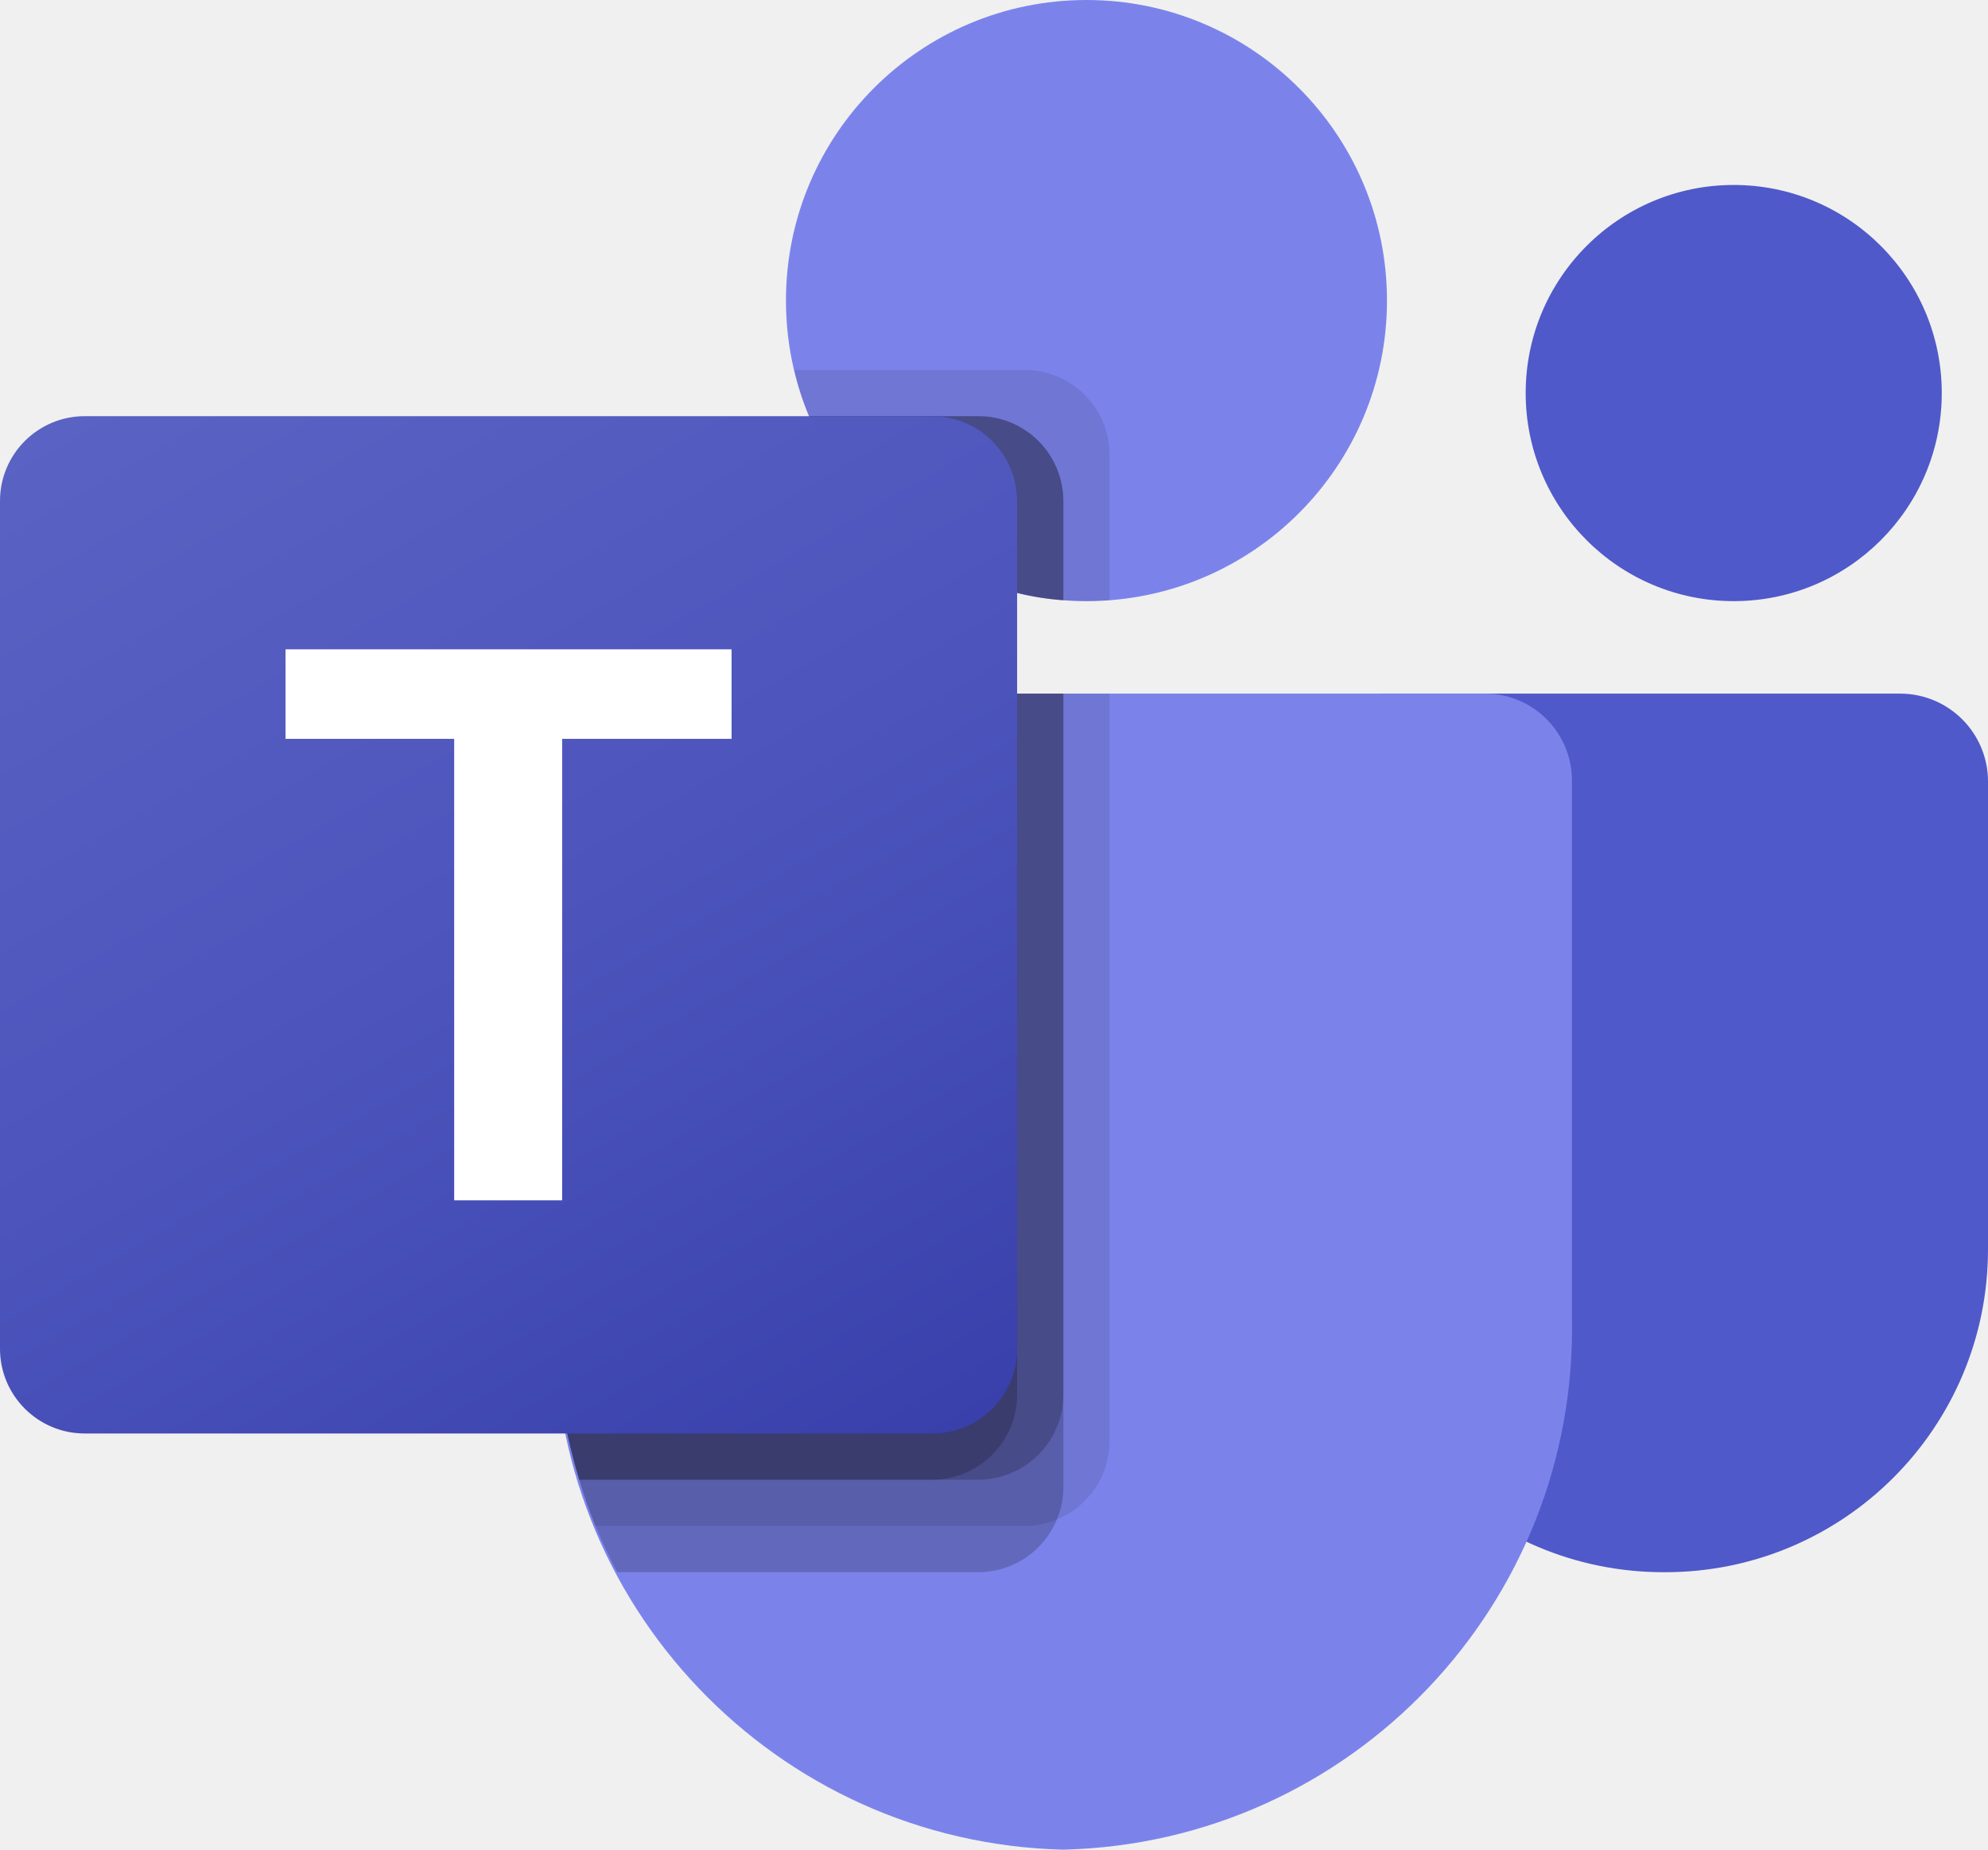
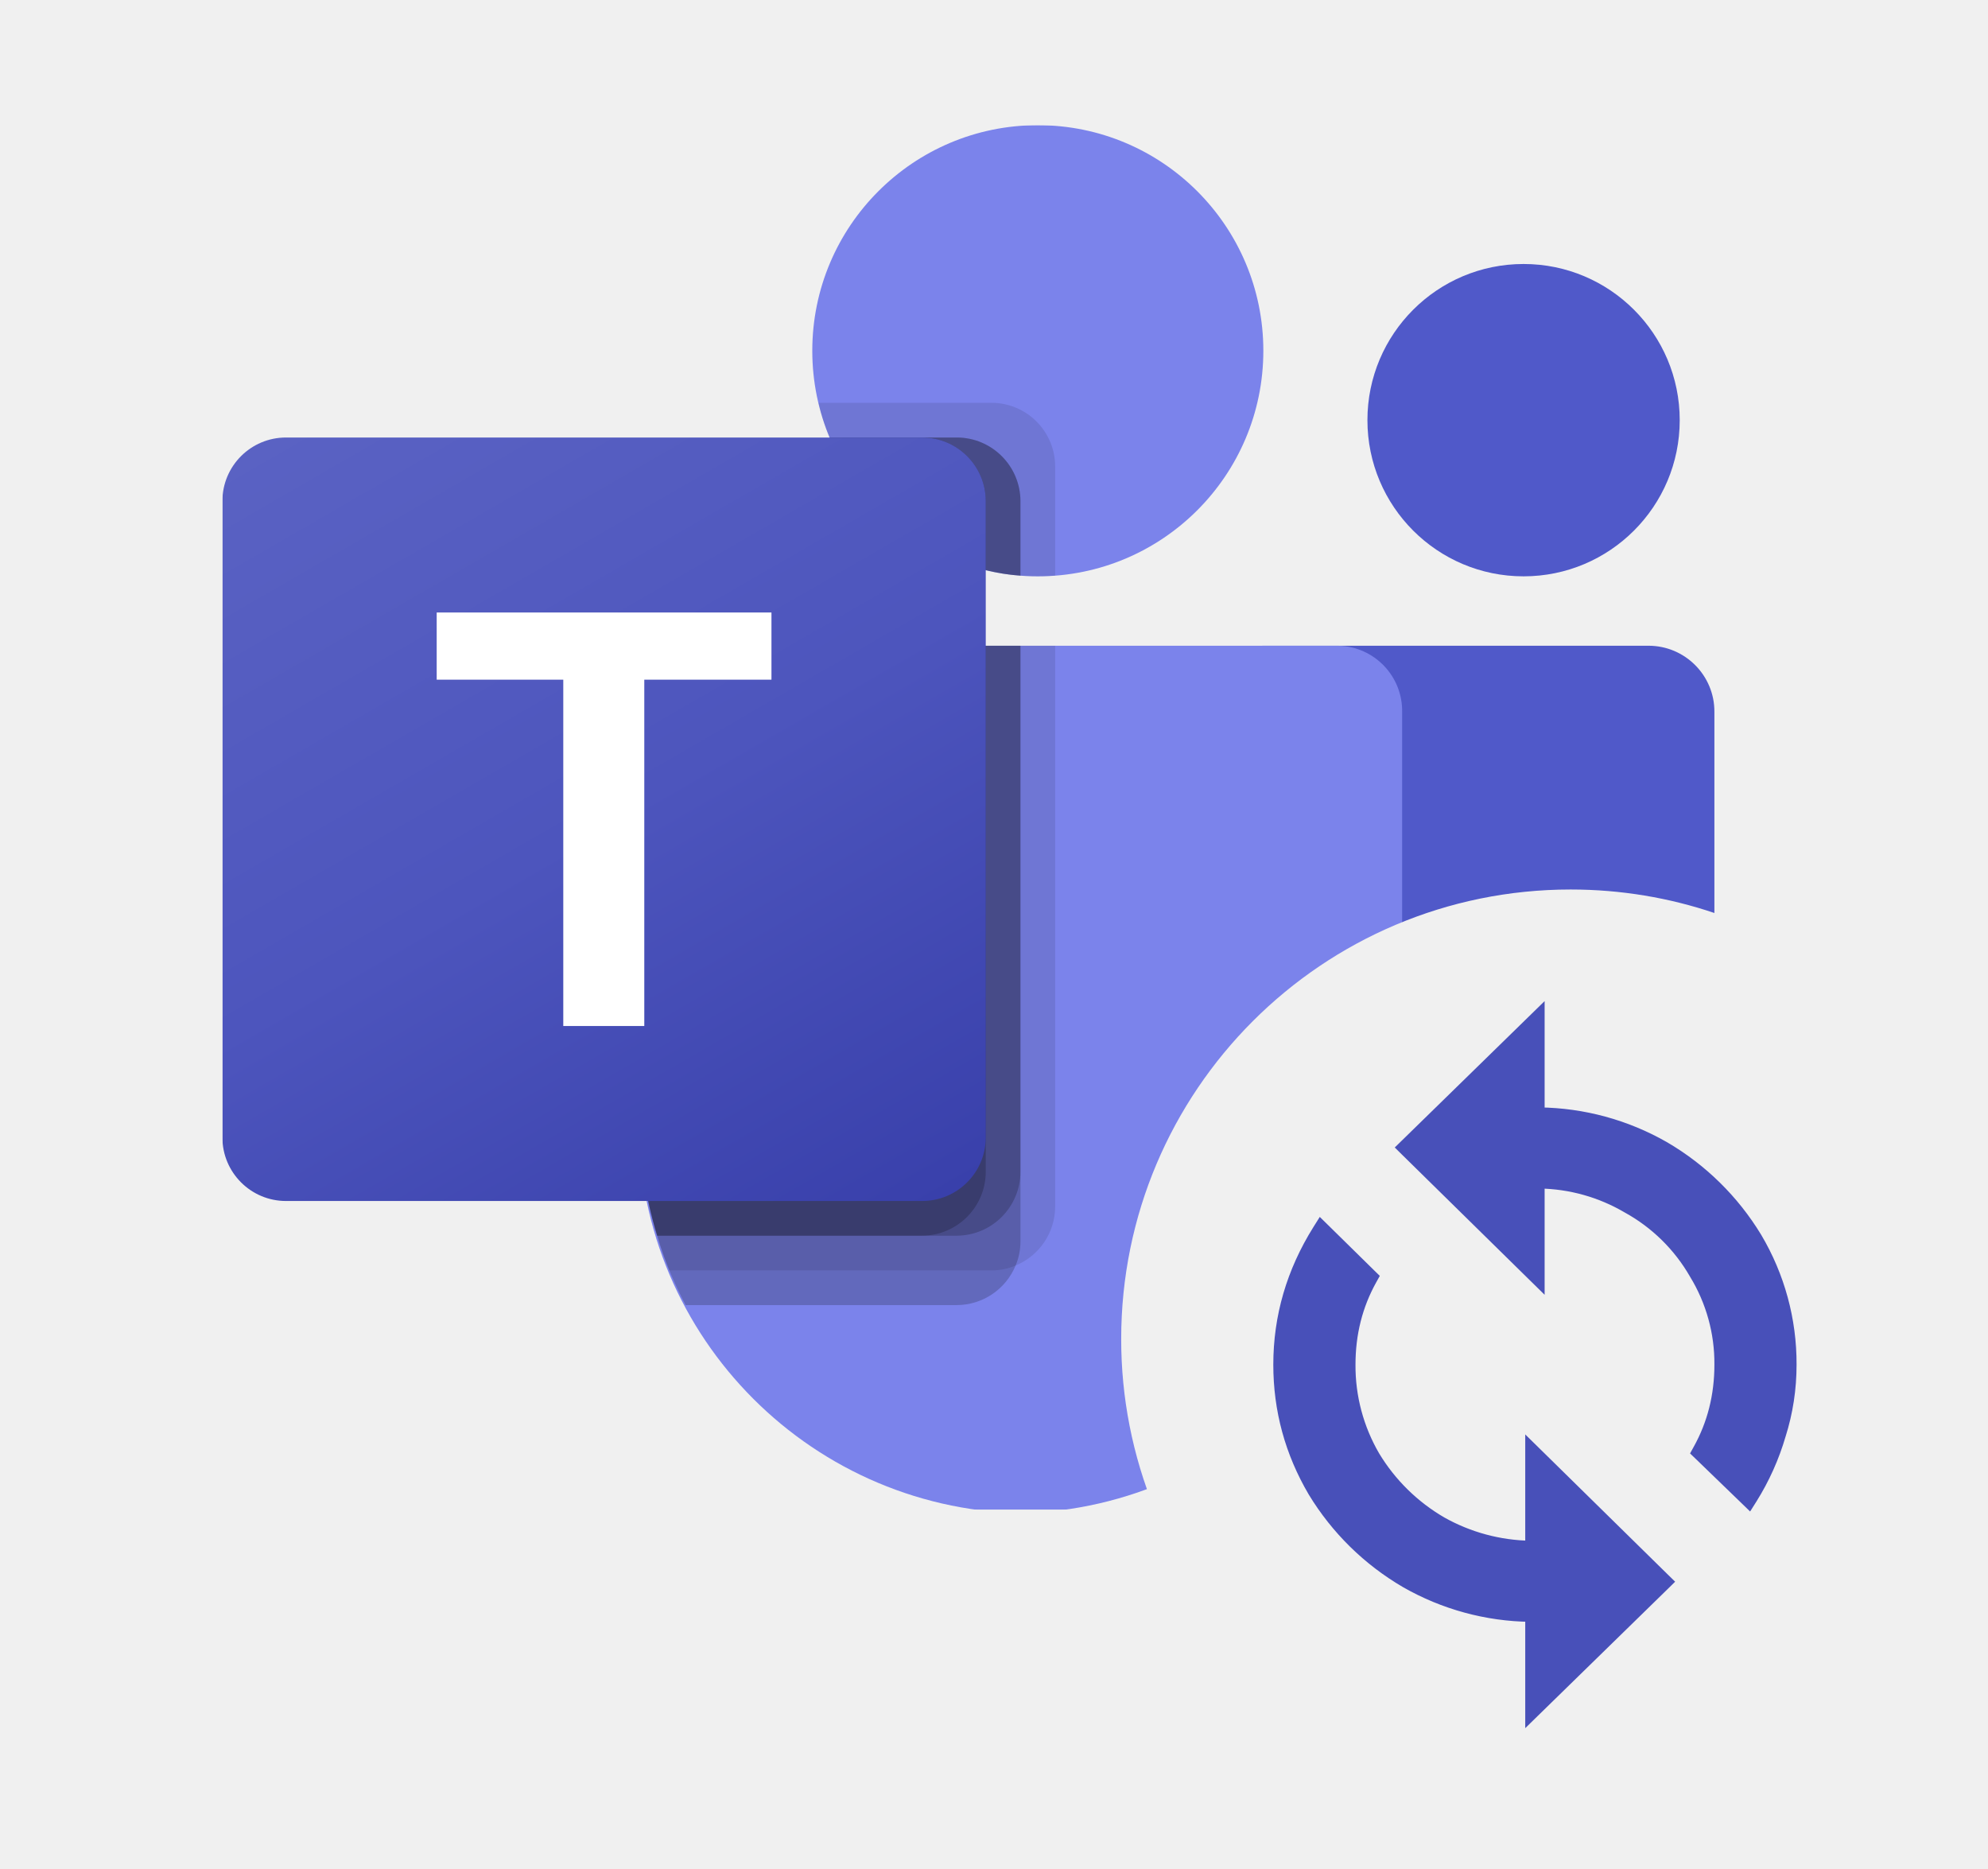
- <svg xmlns="http://www.w3.org/2000/svg" viewBox="0 0 2228.833 2073.333">
-   <path fill="#5059C9" d="M1554.637,777.5h575.713c54.391,0,98.483,44.092,98.483,98.483c0,0,0,0,0,0v524.398 c0,199.901-162.051,361.952-361.952,361.952h0h-1.711c-199.901,0.028-361.975-162-362.004-361.901c0-0.017,0-0.034,0-0.052V828.971 C1503.167,800.544,1526.211,777.5,1554.637,777.5L1554.637,777.5z" />
-   <circle fill="#5059C9" cx="1943.75" cy="440.583" r="233.25" />
-   <circle fill="#7B83EB" cx="1218.083" cy="336.917" r="336.917" />
-   <path fill="#7B83EB" d="M1667.323,777.5H717.01c-53.743,1.33-96.257,45.931-95.01,99.676v598.105 c-7.505,322.519,247.657,590.16,570.167,598.053c322.51-7.893,577.671-275.534,570.167-598.053V877.176 C1763.579,823.431,1721.066,778.83,1667.323,777.5z" />
-   <path opacity=".1" d="M1244,777.5v838.145c-0.258,38.435-23.549,72.964-59.09,87.598 c-11.316,4.787-23.478,7.254-35.765,7.257H667.613c-6.738-17.105-12.958-34.21-18.142-51.833 c-18.144-59.477-27.402-121.307-27.472-183.49V877.02c-1.246-53.659,41.198-98.19,94.855-99.52H1244z" />
-   <path opacity=".2" d="M1192.167,777.5v889.978c-0.002,12.287-2.47,24.449-7.257,35.765 c-14.634,35.541-49.163,58.833-87.598,59.09H691.975c-8.812-17.105-17.105-34.21-24.362-51.833 c-7.257-17.623-12.958-34.21-18.142-51.833c-18.144-59.476-27.402-121.307-27.472-183.49V877.02 c-1.246-53.659,41.198-98.19,94.855-99.52H1192.167z" />
-   <path opacity=".2" d="M1192.167,777.5v786.312c-0.395,52.223-42.632,94.46-94.855,94.855h-447.84 c-18.144-59.476-27.402-121.307-27.472-183.49V877.02c-1.246-53.659,41.198-98.19,94.855-99.52H1192.167z" />
-   <path opacity=".2" d="M1140.333,777.5v786.312c-0.395,52.223-42.632,94.46-94.855,94.855H649.472 c-18.144-59.476-27.402-121.307-27.472-183.49V877.02c-1.246-53.659,41.198-98.19,94.855-99.52H1140.333z" />
-   <path opacity=".1" d="M1244,509.522v163.275c-8.812,0.518-17.105,1.037-25.917,1.037 c-8.812,0-17.105-0.518-25.917-1.037c-17.496-1.161-34.848-3.937-51.833-8.293c-104.963-24.857-191.679-98.469-233.25-198.003 c-7.153-16.715-12.706-34.071-16.587-51.833h258.648C1201.449,414.866,1243.801,457.217,1244,509.522z" />
-   <path opacity=".2" d="M1192.167,561.355v111.442c-17.496-1.161-34.848-3.937-51.833-8.293 c-104.963-24.857-191.679-98.469-233.25-198.003h190.228C1149.616,466.699,1191.968,509.051,1192.167,561.355z" />
-   <path opacity=".2" d="M1192.167,561.355v111.442c-17.496-1.161-34.848-3.937-51.833-8.293 c-104.963-24.857-191.679-98.469-233.25-198.003h190.228C1149.616,466.699,1191.968,509.051,1192.167,561.355z" />
-   <path opacity=".2" d="M1140.333,561.355v103.148c-104.963-24.857-191.679-98.469-233.25-198.003 h138.395C1097.783,466.699,1140.134,509.051,1140.333,561.355z" />
-   <linearGradient id="a" gradientUnits="userSpaceOnUse" x1="198.099" y1="1683.073" x2="942.234" y2="394.261" gradientTransform="matrix(1 0 0 -1 0 2075.333)">
-     <stop offset="0" stop-color="#5a62c3" />
-     <stop offset=".5" stop-color="#4d55bd" />
-     <stop offset="1" stop-color="#3940ab" />
-   </linearGradient>
-   <path fill="url(#a)" d="M95.01,466.5h950.312c52.473,0,95.01,42.538,95.01,95.01v950.312c0,52.473-42.538,95.01-95.01,95.01 H95.01c-52.473,0-95.01-42.538-95.01-95.01V561.51C0,509.038,42.538,466.5,95.01,466.5z" />
-   <path fill="#FFF" d="M820.211,828.193H630.241v517.297H509.211V828.193H320.123V727.844h500.088V828.193z" />
+ <svg xmlns="http://www.w3.org/2000/svg" width="100" height="94" fill="none">
+   <mask id="a" style="mask-type:alpha" maskUnits="userSpaceOnUse" x="5" y="0" width="87" height="81">
+     <path fill-rule="evenodd" clip-rule="evenodd" d="M91.786 0H5v80.512h54.23a26.065 26.065 0 0 1-1.95-9.921c0-14.437 11.704-26.14 26.141-26.14 2.925 0 5.739.48 8.365 1.367V0Z" fill="#D9D9D9" />
+   </mask>
+   <g mask="url(#a)" transform="translate(6.863 6.296) scale(.86479)">
+     <path d="M65.534 30.274h22.417a3.835 3.835 0 0 1 3.835 3.835v20.419c0 7.784-6.31 14.093-14.094 14.093h-.066c-7.784.002-14.095-6.307-14.096-14.091V32.278c0-1.107.897-2.004 2.004-2.004zm15.151-4.036a9.082 9.082 0 1 0 0-18.165 9.082 9.082 0 0 0 0 18.165z" fill="#5059c9" />
+     <path d="M52.43 26.238c7.245 0 13.118-5.874 13.118-13.12C65.548 5.874 59.675 0 52.43 0S39.312 5.873 39.312 13.119c0 7.245 5.873 13.119 13.118 13.119zm17.492 4.036H32.919a3.794 3.794 0 0 0-3.7 3.881v23.29c-.292 12.557 9.643 22.979 22.201 23.286 12.558-.307 22.494-10.729 22.201-23.287V34.155a3.794 3.794 0 0 0-3.7-3.88z" fill="#7b83eb" />
+     <path opacity=".1" d="M53.439 30.274V62.91a3.715 3.715 0 0 1-2.301 3.41c-.44.187-.914.283-1.393.283h-18.75a23.873 23.873 0 0 1-.706-2.018 24.58 24.58 0 0 1-1.07-7.145V34.15a3.788 3.788 0 0 1 3.694-3.876z" fill="#000" />
+     <path opacity=".2" d="M51.42 30.274v34.654c0 .478-.096.952-.282 1.392a3.716 3.716 0 0 1-3.411 2.301H31.944a26.2 26.2 0 0 1-.949-2.018 19.997 19.997 0 0 1-.706-2.018 24.58 24.58 0 0 1-1.07-7.145V34.15a3.788 3.788 0 0 1 3.694-3.876z" fill="#000" />
+     <path opacity=".2" d="M51.42 30.274v30.617a3.722 3.722 0 0 1-3.693 3.694H30.289a24.58 24.58 0 0 1-1.07-7.145V34.15a3.788 3.788 0 0 1 3.694-3.876z" fill="#000" />
+     <path opacity=".2" d="M49.402 30.274v30.617a3.722 3.722 0 0 1-3.693 3.694h-15.42a24.58 24.58 0 0 1-1.07-7.145V34.15a3.788 3.788 0 0 1 3.694-3.876z" fill="#000" />
+     <path opacity=".1" d="M53.439 19.84v6.357c-.344.02-.666.04-1.01.04-.343 0-.666-.02-1.009-.04a11.077 11.077 0 0 1-2.018-.323 13.119 13.119 0 0 1-9.082-7.71 11.214 11.214 0 0 1-.646-2.018h10.071a3.708 3.708 0 0 1 3.694 3.694z" fill="#000" />
+     <path opacity=".2" d="M51.42 21.858v4.34a11.077 11.077 0 0 1-2.018-.324 13.119 13.119 0 0 1-9.082-7.71h7.407a3.707 3.707 0 0 1 3.693 3.694z" fill="#000" />
+     <path opacity=".2" d="M51.42 21.858v4.34a11.077 11.077 0 0 1-2.018-.324 13.119 13.119 0 0 1-9.082-7.71h7.407a3.707 3.707 0 0 1 3.693 3.694z" fill="#000" />
+     <path opacity=".2" d="M49.402 21.858v4.016a13.12 13.12 0 0 1-9.082-7.71h5.389a3.708 3.708 0 0 1 3.693 3.694z" fill="#000" />
+     <path d="M8.7 18.165h37.002a3.7 3.7 0 0 1 3.7 3.699v37.003a3.7 3.7 0 0 1-3.7 3.7H8.7a3.7 3.7 0 0 1-3.7-3.7V21.864a3.7 3.7 0 0 1 3.7-3.7z" fill="url(#b)" style="fill:url(#b)" />
+     <path d="M36.937 32.248H29.54V52.39h-4.712V32.248h-7.363v-3.907h19.472z" fill="#fff" />
+   </g>
+   <path d="M76.984 81.31v4.985l.384-.375 6.356-6.207.165-.162-.165-.161-6.355-6.245-.385-.378v4.985a9.411 9.411 0 0 1-4.457-1.202 9.532 9.532 0 0 1-3.38-3.321 9.013 9.013 0 0 1-1.225-4.597c0-1.559.36-2.979 1.075-4.264l.084-.151-.123-.12-2.321-2.282-.201-.197-.15.239c-1.315 2.104-1.975 4.364-1.975 6.775 0 2.284.582 4.418 1.744 6.397l.002.003a13.232 13.232 0 0 0 4.645 4.564l.003.002a12.964 12.964 0 0 0 6.28 1.71zm.452-17.35v-4.446a8.98 8.98 0 0 1 4.417 1.238l.004.002a8.778 8.778 0 0 1 3.378 3.319l.002.004a8.609 8.609 0 0 1 1.262 4.556c0 1.56-.36 2.98-1.076 4.265l-.084.152.125.12 2.321 2.244.2.194.149-.236a12.79 12.79 0 0 0 1.433-3.195c.362-1.144.542-2.325.542-3.544a12.42 12.42 0 0 0-1.743-6.396l-.002-.003a13.234 13.234 0 0 0-4.645-4.564l-.004-.002a12.964 12.964 0 0 0-6.279-1.71V50.97l-.384.375-6.355 6.207-.165.161.164.162 6.356 6.245.384.377z" fill="#4850b9" stroke="#4850b9" stroke-width=".523" />
+   <defs>
+     <linearGradient id="b" x1="12.713" y1="15.274" x2="41.688" y2="65.457" gradientUnits="userSpaceOnUse">
+       <stop stop-color="#5A62C3" />
+       <stop offset=".5" stop-color="#4D55BD" />
+       <stop offset="1" stop-color="#3940AB" />
+     </linearGradient>
+   </defs>
</svg>
